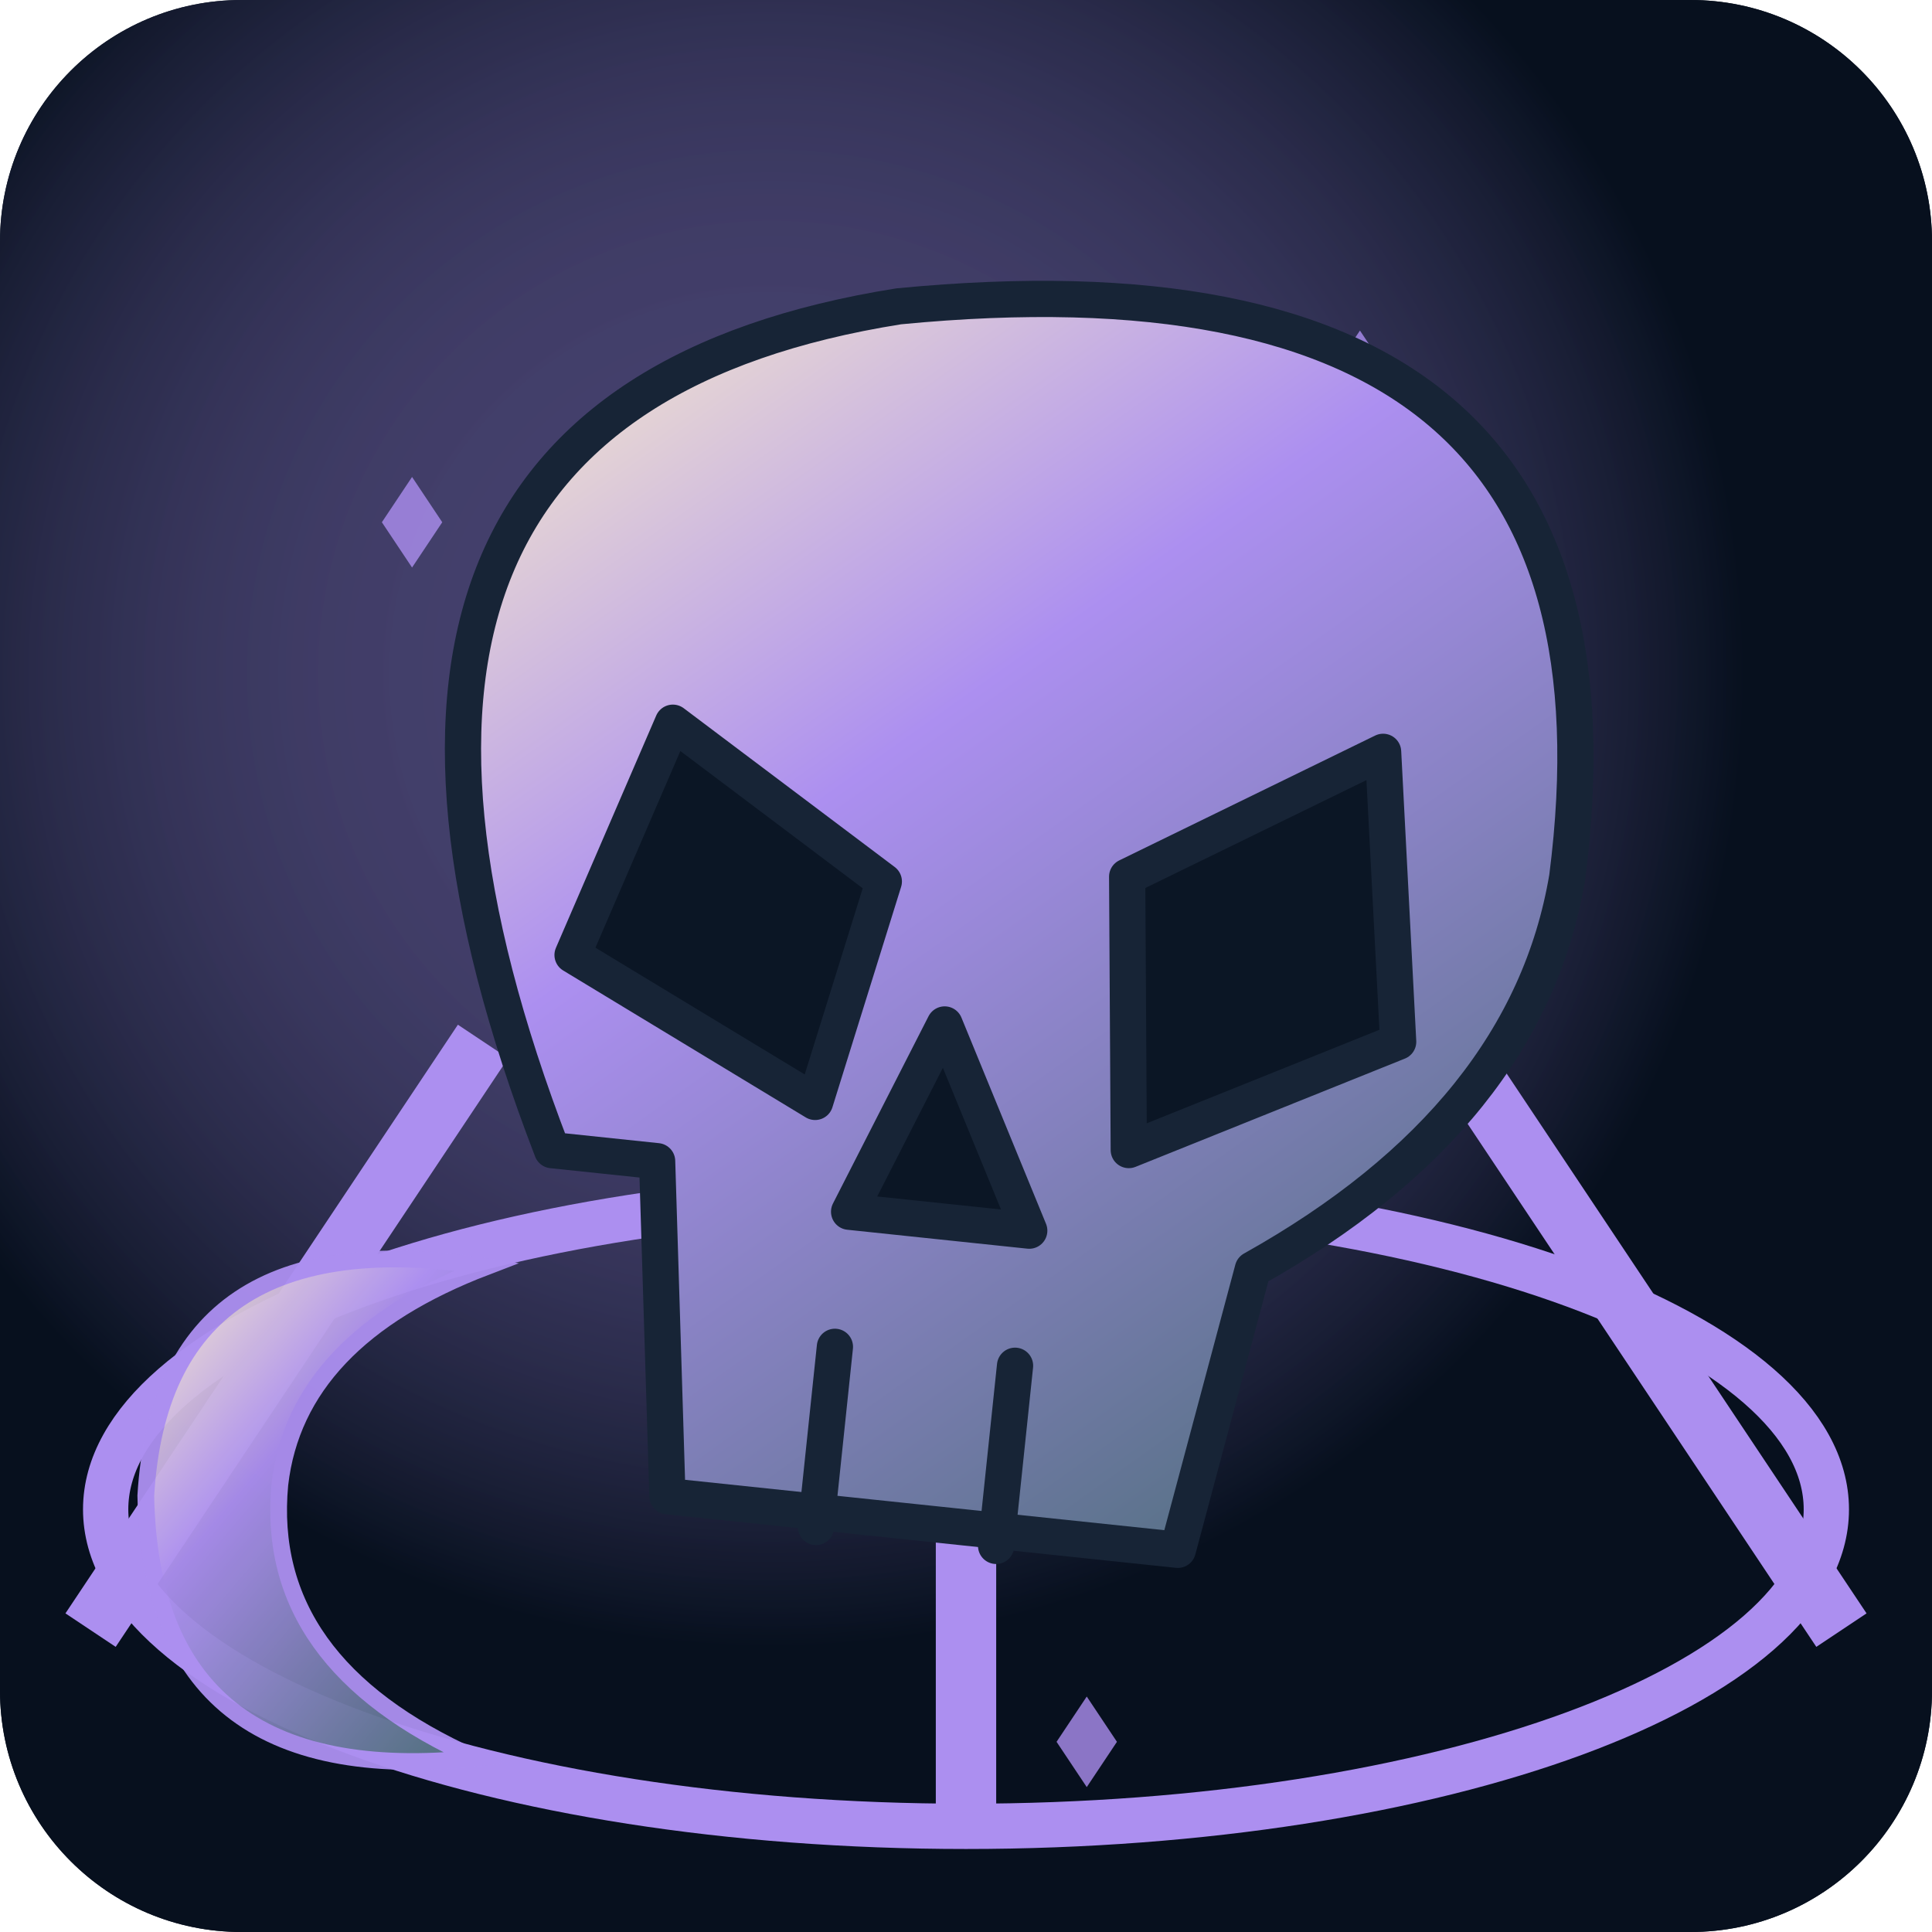
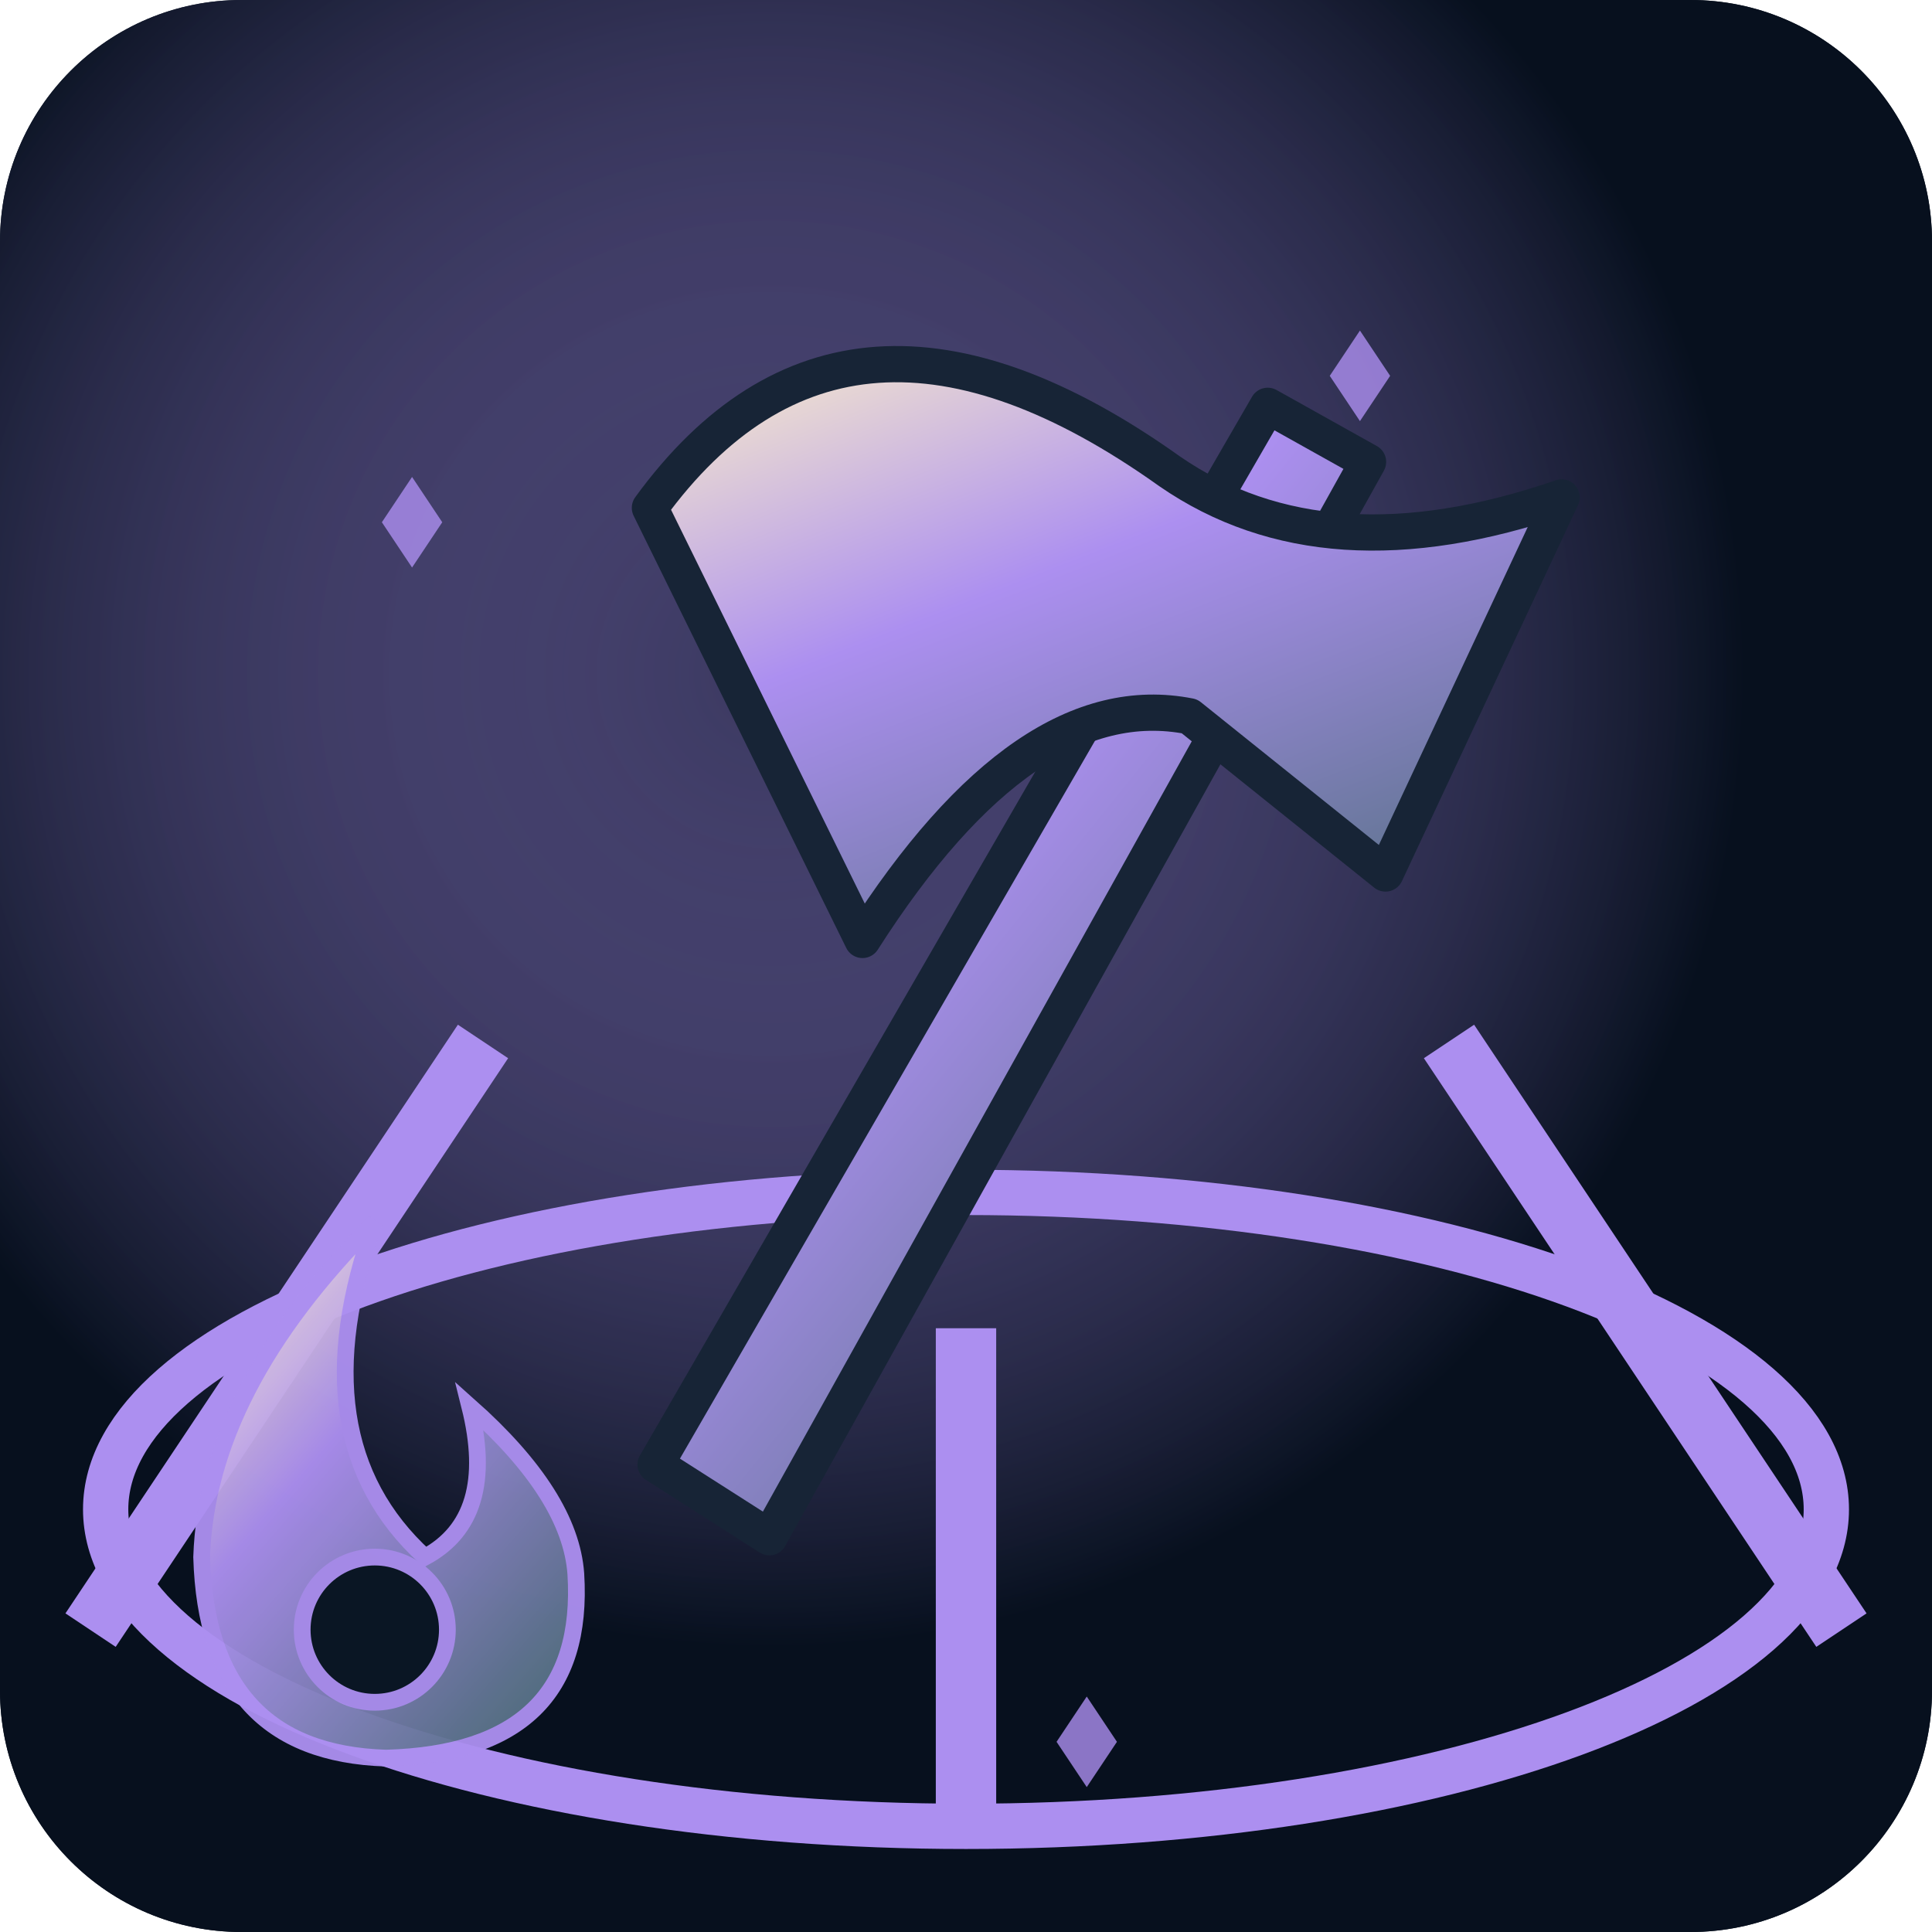
<svg xmlns="http://www.w3.org/2000/svg" viewBox="0 0 128 128">
  <defs>
    <radialGradient id="bg" cx="40%" cy="35%">
      <stop stop-color="#ac8ff0" stop-opacity=".3" />
      <stop offset="1" stop-color="#07101e" />
    </radialGradient>
    <linearGradient id="metal" x2=".8" y2="1">
      <stop stop-color="#fff4c8" />
      <stop offset=".42" stop-color="#ac8ff0" />
      <stop offset="1" stop-color="#547082" />
    </linearGradient>
  </defs>
  <rect width="128" height="128" rx="16" fill="#0a1422" />
  <rect width="128" height="128" rx="16" fill="url(#bg)" />
  <ellipse cx="64" cy="100" rx="57" ry="21" fill="none" stroke="#ac8ff0" stroke-width="3" />
  <path d="M6 108 32 69m90 39L96 69M64 120V88" stroke="#ac8ff0" stroke-width="4" />
  <path d="m90.1 21.9 2 3-2 3-2-3Z" fill="#ac8ff0" opacity=".8" />
  <path d="m72.0 112.4 2 3-2 3-2-3Z" fill="#ac8ff0" opacity=".8" />
  <path d="m27.3 31.6 2 3-2 3-2-3Z" fill="#ac8ff0" opacity=".8" />
  <g transform="translate(4 4) rotate(6 60 60)" fill="url(#metal)" stroke="#172436" stroke-width="2.4" stroke-linejoin="round" stroke-linecap="round">
-     <path d="M34 75Q10 28 51 17q49-10 48 33-1 16-18 28l-3 19H44l-3-22Z" />
-     <path d="m39 46 15 9-3 15-17-8ZM70 53l16-10 3 19-17 9ZM59 64l-5 13h12Z" fill="#0b1625" />
-     <path d="M54 86v12m12-12v12" fill="none" />
+     <path d="m43 95 33-74 7 3-32 75Z" />
+     <path d="M70 26Q47 13 36 32L53 59Q62 41 73 42L87 51 96 25Q81 32 70 26Z" />
  </g>
  <g transform="translate(3 78) scale(.37)" opacity=".95" fill="url(#metal)" stroke="#ac8ff0" stroke-width="3">
-     <path d="M79 16Q21 7 18 57q1 53 59 47-38-17-35-49 3-26 37-39Z" />
+     <path d="M59 8Q29 38 28 68q1 35 33 36 36-1 34-33-1-14-19-30 5 20-8 27-23-21-9-60Z" />
+     <circle cx="59" cy="81" r="13" fill="#0b1625" />
  </g>
</svg>
